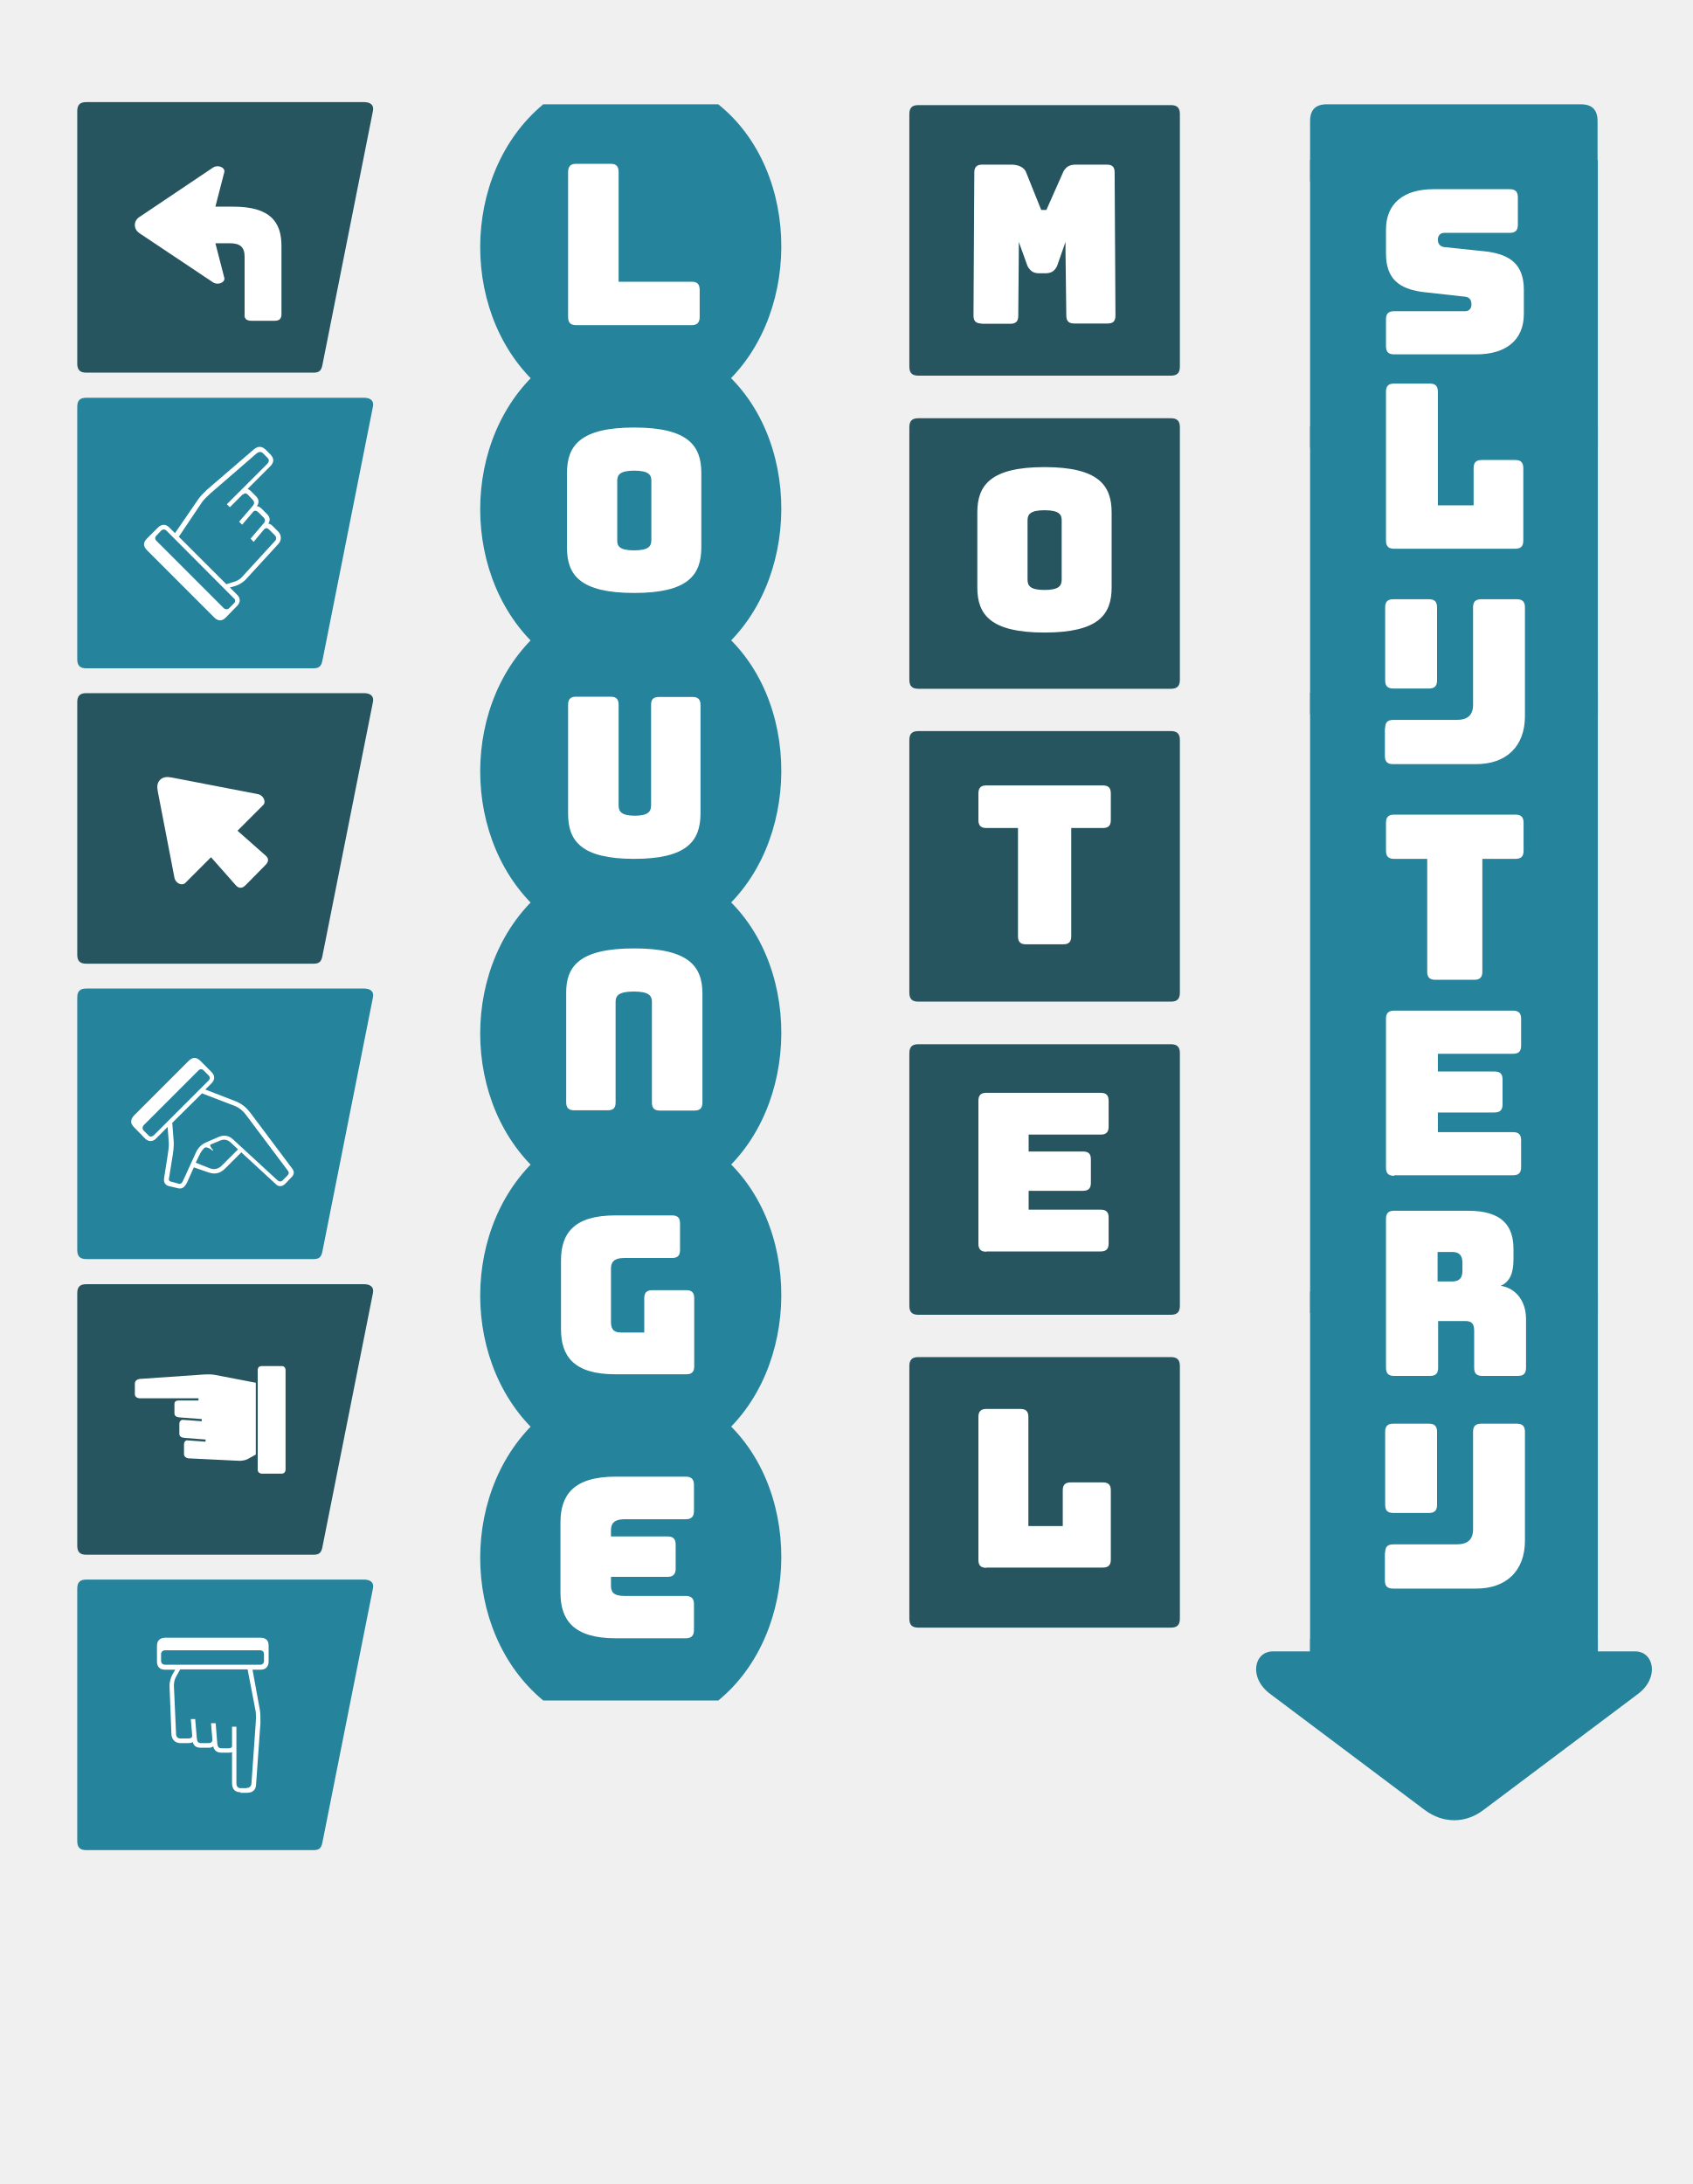
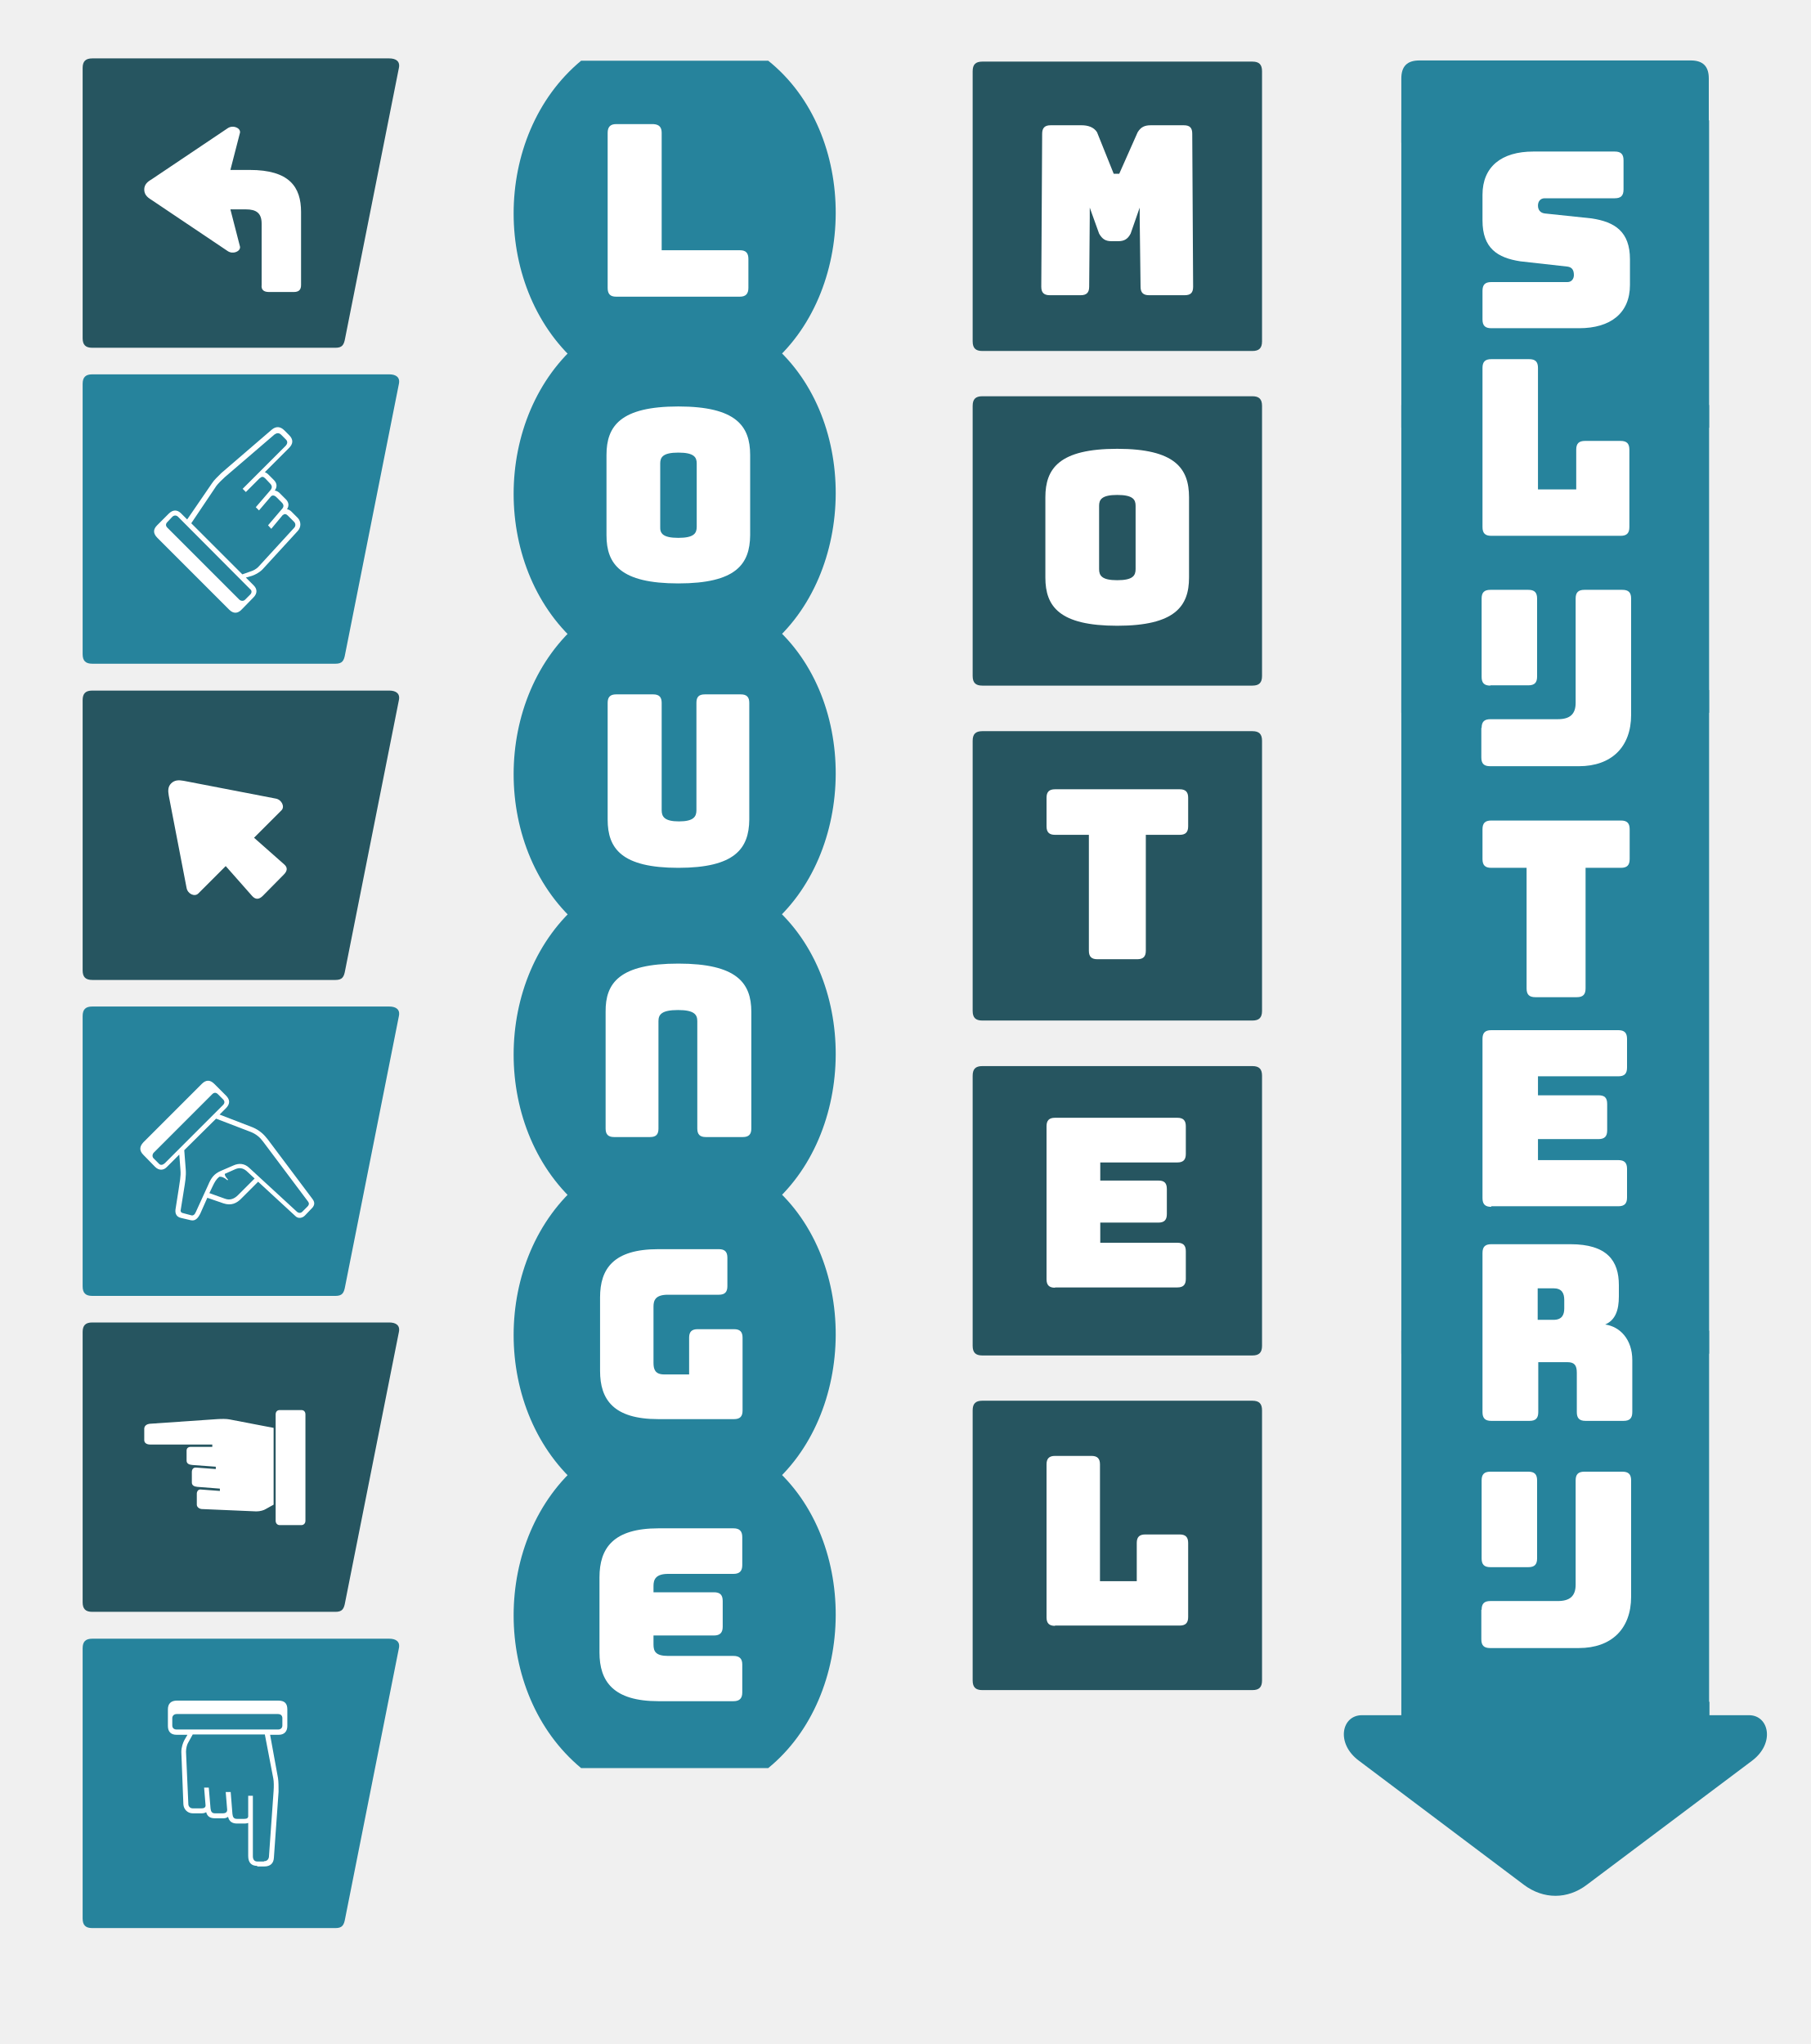
- <svg xmlns="http://www.w3.org/2000/svg" version="1.1" id="Layer_1" x="0px" y="0px" viewBox="0 0 620 800" enable-background="new 0 0 620 800" xml:space="preserve">
+ <svg xmlns="http://www.w3.org/2000/svg" version="1.1" id="Layer_1" x="0px" y="0px" viewBox="0 0 620 700" enable-background="new 0 0 620 700" xml:space="preserve">
  <g>
    <g>
-       <path fill="#265560" d="M428.9,137.6h-92.5c-2.3,0-3.3-1-3.3-3.3V41.8c0-2.3,1-3.3,3.3-3.3h92.5c2.3,0,3.3,1,3.3,3.3v92.5    C432.2,136.6,431.2,137.6,428.9,137.6z" />
-       <path fill="#265560" d="M428.9,252.3h-92.5c-2.3,0-3.3-1-3.3-3.3v-92.5c0-2.3,1-3.3,3.3-3.3h92.5c2.3,0,3.3,1,3.3,3.3V249    C432.2,251.3,431.2,252.3,428.9,252.3z" />
-       <path fill="#265560" d="M428.9,366.9h-92.5c-2.3,0-3.3-1-3.3-3.3v-92.5c0-2.3,1-3.3,3.3-3.3h92.5c2.3,0,3.3,1,3.3,3.3v92.5    C432.2,365.9,431.2,366.9,428.9,366.9z" />
-       <path fill="#265560" d="M428.9,481.6h-92.5c-2.3,0-3.3-1-3.3-3.3v-92.5c0-2.3,1-3.3,3.3-3.3h92.5c2.3,0,3.3,1,3.3,3.3v92.5    C432.2,480.6,431.2,481.6,428.9,481.6z" />
-       <path fill="#265560" d="M428.9,596.2h-92.5c-2.3,0-3.3-1-3.3-3.3v-92.5c0-2.3,1-3.3,3.3-3.3h92.5c2.3,0,3.3,1,3.3,3.3v92.5    C432.2,595.2,431.2,596.2,428.9,596.2z" />
+       <path fill="#265560" d="M428.9,120.2h-92.5c-2.3,0-3.3-1-3.3-3.3V24.4c0-2.3,1-3.3,3.3-3.3h92.5c2.3,0,3.3,1,3.3,3.3v92.5    C432.2,119.2,431.2,120.2,428.9,120.2z" />
+       <path fill="#265560" d="M428.9,234.8h-92.5c-2.3,0-3.3-1-3.3-3.3v-92.5c0-2.3,1-3.3,3.3-3.3h92.5c2.3,0,3.3,1,3.3,3.3v92.5    C432.2,233.8,431.2,234.8,428.9,234.8z" />
+       <path fill="#265560" d="M428.9,349.5h-92.5c-2.3,0-3.3-1-3.3-3.3v-92.5c0-2.3,1-3.3,3.3-3.3h92.5c2.3,0,3.3,1,3.3,3.3v92.5    C432.2,348.5,431.2,349.5,428.9,349.5z" />
+       <path fill="#265560" d="M428.9,464.2h-92.5c-2.3,0-3.3-1-3.3-3.3v-92.5c0-2.3,1-3.3,3.3-3.3h92.5c2.3,0,3.3,1,3.3,3.3v92.5    C432.2,463.2,431.2,464.2,428.9,464.2z" />
+       <path fill="#265560" d="M428.9,578.8h-92.5c-2.3,0-3.3-1-3.3-3.3V483c0-2.3,1-3.3,3.3-3.3h92.5c2.3,0,3.3,1,3.3,3.3v92.5    C432.2,577.8,431.2,578.8,428.9,578.8z" />
    </g>
    <g>
-       <path fill="#FFFFFF" d="M359.5,118.5c-2,0-2.9-0.9-2.9-2.9l0.3-52.4c0-2,0.9-2.9,2.9-2.9h10.6c2.1,0,4.2,0.6,5.3,2.4l5.7,14.2h1.9    l6.3-14.2c1.1-1.8,2.4-2.4,4.5-2.4h11.3c2.1,0,2.9,0.9,2.9,2.9l0.3,52.4c0,2-0.8,2.9-2.9,2.9h-12.2c-2,0-2.9-0.9-2.9-2.9L390.3,92    v-3.4l-3.1,8.9c-1,1.9-2.2,2.6-4.3,2.6h-2.2c-2.1,0-3.2-0.7-4.3-2.6l-3.2-8.9V92l-0.2,23.7c0,2-0.9,2.9-2.9,2.9H359.5z" />
+       <path fill="#FFFFFF" d="M359.5,101.1c-2,0-2.9-0.9-2.9-2.9l0.3-52.4c0-2,0.9-2.9,2.9-2.9h10.6c2.1,0,4.2,0.6,5.3,2.4l5.7,14.2h1.9    l6.3-14.2c1.1-1.8,2.4-2.4,4.5-2.4h11.3c2.1,0,2.9,0.9,2.9,2.9l0.3,52.4c0,2-0.8,2.9-2.9,2.9h-12.2c-2,0-2.9-0.9-2.9-2.9    l-0.3-23.7v-3.4l-3.1,8.9c-1,1.9-2.2,2.6-4.3,2.6h-2.2c-2.1,0-3.2-0.7-4.3-2.6l-3.2-8.9v3.4l-0.2,23.7c0,2-0.9,2.9-2.9,2.9H359.5z    " />
    </g>
    <g>
-       <path fill="#FFFFFF" d="M382.6,231.7c-19.8,0-24.6-6.6-24.6-16.5v-27.5c0-9.9,4.8-16.6,24.6-16.6c19.8,0,24.6,6.7,24.6,16.6v27.5    C407.2,225.1,402.4,231.7,382.6,231.7z M382.6,216.1c5.4,0,6.3-1.6,6.3-3.8v-21.7c0-2.1-0.9-3.7-6.3-3.7c-5.3,0-6.2,1.6-6.2,3.7    v21.7C376.4,214.5,377.3,216.1,382.6,216.1z" />
+       <path fill="#FFFFFF" d="M382.6,214.3c-19.8,0-24.6-6.6-24.6-16.5v-27.5c0-9.9,4.8-16.6,24.6-16.6c19.8,0,24.6,6.7,24.6,16.6v27.5    C407.2,207.6,402.4,214.3,382.6,214.3z M382.6,198.7c5.4,0,6.3-1.6,6.3-3.8v-21.7c0-2.1-0.9-3.7-6.3-3.7c-5.3,0-6.2,1.6-6.2,3.7    v21.7C376.4,197.1,377.3,198.7,382.6,198.7z" />
    </g>
    <g>
-       <path fill="#FFFFFF" d="M375.8,345.9c-2,0-2.9-0.9-2.9-2.9v-39.7h-11.6c-2,0-2.9-0.9-2.9-2.9v-9.8c0-2,0.9-2.9,2.9-2.9H404    c2,0,2.9,0.9,2.9,2.9v9.8c0,2-0.9,2.9-2.9,2.9h-11.6V343c0,2-0.9,2.9-2.9,2.9H375.8z" />
+       <path fill="#FFFFFF" d="M375.8,328.5c-2,0-2.9-0.9-2.9-2.9v-39.7h-11.6c-2,0-2.9-0.9-2.9-2.9v-9.8c0-2,0.9-2.9,2.9-2.9H404    c2,0,2.9,0.9,2.9,2.9v9.8c0,2-0.9,2.9-2.9,2.9h-11.6v39.7c0,2-0.9,2.9-2.9,2.9H375.8z" />
    </g>
    <g>
-       <path fill="#FFFFFF" d="M361.3,458.5c-2,0-2.9-0.9-2.9-2.9v-52.4c0-2,0.9-2.9,2.9-2.9h41.9c2,0,2.9,0.9,2.9,2.9v9.5    c0,2-0.9,2.9-2.9,2.9h-26.4v6.2h19.9c2,0,2.9,0.8,2.9,2.9v8.6c0,2-0.9,2.9-2.9,2.9h-19.9v6.9h26.4c2,0,2.9,0.9,2.9,2.9v9.5    c0,2-0.9,2.9-2.9,2.9H361.3z" />
+       <path fill="#FFFFFF" d="M361.3,441c-2,0-2.9-0.9-2.9-2.9v-52.4c0-2,0.9-2.9,2.9-2.9h41.9c2,0,2.9,0.9,2.9,2.9v9.5    c0,2-0.9,2.9-2.9,2.9h-26.4v6.2h19.9c2,0,2.9,0.8,2.9,2.9v8.6c0,2-0.9,2.9-2.9,2.9h-19.9v6.9h26.4c2,0,2.9,0.9,2.9,2.9v9.5    c0,2-0.9,2.9-2.9,2.9H361.3z" />
    </g>
    <g>
-       <path fill="#FFFFFF" d="M361.3,574.3c-2,0-2.9-0.9-2.9-2.9V519c0-2,0.9-2.9,2.9-2.9h12.5c2,0,2.9,0.9,2.9,2.9v40h12.6v-13.1    c0-2,0.9-2.9,2.9-2.9H404c2,0,2.9,0.9,2.9,2.9v25.4c0,2-0.9,2.9-2.9,2.9H361.3z" />
+       <path fill="#FFFFFF" d="M361.3,556.8c-2,0-2.9-0.9-2.9-2.9v-52.4c0-2,0.9-2.9,2.9-2.9h12.5c2,0,2.9,0.9,2.9,2.9v40h12.6v-13.1    c0-2,0.9-2.9,2.9-2.9H404c2,0,2.9,0.9,2.9,2.9v25.4c0,2-0.9,2.9-2.9,2.9H361.3z" />
    </g>
  </g>
  <g>
-     <path fill="#265560" d="M114.9,136.5H31.6c-2.3,0-3.3-1-3.3-3.3V40.7c0-2.3,1-3.3,3.3-3.3h101.7c2.3,0,3.8,1,3.3,3.3l-18.4,92.5   C117.8,135.5,117.2,136.5,114.9,136.5z" />
-     <path fill="#26839C" d="M114.9,244.8H31.6c-2.3,0-3.3-1-3.3-3.3V149c0-2.3,1-3.3,3.3-3.3h101.7c2.3,0,3.8,1,3.3,3.3l-18.4,92.5   C117.8,243.7,117.2,244.8,114.9,244.8z" />
-     <path fill="#265560" d="M114.9,353H31.6c-2.3,0-3.3-1-3.3-3.3v-92.5c0-2.3,1-3.3,3.3-3.3h101.7c2.3,0,3.8,1,3.3,3.3l-18.4,92.5   C117.8,352,117.2,353,114.9,353z" />
-     <path fill="#26839C" d="M114.9,461.2H31.6c-2.3,0-3.3-1-3.3-3.3v-92.5c0-2.3,1-3.3,3.3-3.3h101.7c2.3,0,3.8,1,3.3,3.3l-18.4,92.5   C117.8,460.2,117.2,461.2,114.9,461.2z" />
-     <path fill="#265560" d="M114.9,569.5H31.6c-2.3,0-3.3-1-3.3-3.3v-92.5c0-2.3,1-3.3,3.3-3.3h101.7c2.3,0,3.8,1,3.3,3.3l-18.4,92.5   C117.8,568.5,117.2,569.5,114.9,569.5z" />
-     <path fill="#26839C" d="M114.9,677.7H31.6c-2.3,0-3.3-1-3.3-3.3v-92.5c0-2.3,1-3.3,3.3-3.3h101.7c2.3,0,3.8,1,3.3,3.3l-18.4,92.5   C117.8,676.7,117.2,677.7,114.9,677.7z" />
+     <path fill="#265560" d="M114.9,119.1H31.6c-2.3,0-3.3-1-3.3-3.3V23.3c0-2.3,1-3.3,3.3-3.3h101.7c2.3,0,3.8,1,3.3,3.3l-18.4,92.5   C117.8,118.1,117.2,119.1,114.9,119.1z" />
+     <path fill="#26839C" d="M114.9,227.3H31.6c-2.3,0-3.3-1-3.3-3.3v-92.5c0-2.3,1-3.3,3.3-3.3h101.7c2.3,0,3.8,1,3.3,3.3L118.2,224   C117.8,226.3,117.2,227.3,114.9,227.3z" />
+     <path fill="#265560" d="M114.9,335.6H31.6c-2.3,0-3.3-1-3.3-3.3v-92.5c0-2.3,1-3.3,3.3-3.3h101.7c2.3,0,3.8,1,3.3,3.3l-18.4,92.5   C117.8,334.6,117.2,335.6,114.9,335.6z" />
+     <path fill="#26839C" d="M114.9,443.8H31.6c-2.3,0-3.3-1-3.3-3.3V348c0-2.3,1-3.3,3.3-3.3h101.7c2.3,0,3.8,1,3.3,3.3l-18.4,92.5   C117.8,442.8,117.2,443.8,114.9,443.8z" />
+     <path fill="#265560" d="M114.9,552H31.6c-2.3,0-3.3-1-3.3-3.3v-92.5c0-2.3,1-3.3,3.3-3.3h101.7c2.3,0,3.8,1,3.3,3.3l-18.4,92.5   C117.8,551,117.2,552,114.9,552z" />
+     <path fill="#26839C" d="M114.9,660.3H31.6c-2.3,0-3.3-1-3.3-3.3v-92.5c0-2.3,1-3.3,3.3-3.3h101.7c2.3,0,3.8,1,3.3,3.3L118.2,657   C117.8,659.3,117.2,660.3,114.9,660.3z" />
    <g>
-       <path fill="#FFFFFF" d="M103.1,90.1v25c0,1.6-0.7,2.4-2.5,2.4h-8.5c-1.8,0-2.7-0.8-2.5-2.4V94c0-3.6-1.8-4.9-5.4-4.9h-5.3    l3.3,12.8c0.2,1.6-2.4,2.7-4.2,1.5L51.8,85.9c-1.5-0.9-2.4-1.9-2.4-3.5s1-2.6,2.4-3.4L78,61.4c1.8-1.2,4.4-0.1,4.2,1.5l-3.3,12.8    h6.6C99.1,75.7,103.1,81.4,103.1,90.1z" />
+       <path fill="#FFFFFF" d="M103.1,72.6v25c0,1.6-0.7,2.4-2.5,2.4h-8.5c-1.8,0-2.7-0.8-2.5-2.4v-21c0-3.6-1.8-4.9-5.4-4.9h-5.3    l3.3,12.8c0.2,1.6-2.4,2.7-4.2,1.5L51.8,68.4c-1.5-0.9-2.4-1.9-2.4-3.5c0-1.6,1-2.6,2.4-3.4L78,43.9c1.8-1.2,4.4-0.1,4.2,1.5    l-3.3,12.8h6.6C99.1,58.2,103.1,64,103.1,72.6z" />
    </g>
    <g>
-       <path fill="#FFFFFF" d="M78.5,226.2l-24.6-24.6c-1.5-1.5-1.5-2.9-0.1-4.3l4-4c1.4-1.4,2.9-1.4,4.2-0.1l2.1,2.1l8.5-12.4    c0.7-1.1,2-2.3,3.2-3.5L93,164.6c1.5-1.3,3-1.2,4.4,0.2l1.6,1.6c1.5,1.5,1.5,3-0.2,4.6l-8.1,8.1c0.3,0.1,0.6,0.3,1,0.6l1.9,1.9    c1.2,1.1,1.5,2.4,0.5,3.8c0.6,0.1,1,0.3,1.5,0.7l2.1,2.1c1.2,1.1,1.4,2.3,0.6,3.6c0.6,0.1,1.1,0.4,1.5,0.8l2.2,2.2    c1.2,1.3,1.1,3.2,0,4.4l-12.1,13.2c-1.2,1.2-2.7,1.9-3.6,2.2l-2.1,0.6l2.7,2.7c1.2,1.2,1.3,2.7-0.1,4.1l-4,4.1    C81.4,227.6,79.9,227.6,78.5,226.2z M85.6,219.1L61,194.4c-0.6-0.6-1.4-0.6-2,0l-1.7,1.8c-0.6,0.6-0.6,1.3,0,1.9l24.6,24.6    c0.6,0.6,1.5,0.6,2,0.1l1.8-1.8C86.3,220.5,86.3,219.6,85.6,219.1z M85.8,213.1c0.7-0.2,1.9-0.7,2.8-1.7l12.1-13.2    c0.6-0.6,0.6-1.5,0-2.1l-2.1-2.1c-0.5-0.5-1.1-0.8-1.7-0.2v-0.1l-4,4.8l-1.1-1.2l4.6-5.4c0.8-0.8,0.9-1.5,0.2-2.3l-1.9-1.9    c-0.7-0.7-1.4-0.8-1.9-0.3l-4.1,4.8l-1.1-1.1l4.9-5.7c0.7-0.8,0.8-1.5,0.1-2.3l-1.8-1.9c-0.6-0.6-1.2-0.7-1.8,0V181l-4.8,4.8    l-1.1-1.1L97.8,170c0.8-0.8,0.9-1.6,0.2-2.3l-1.6-1.6c-0.8-0.8-1.6-0.6-2.3-0.1L77,180.8c-1.1,1-2.3,2.2-2.9,3l-8.6,12.8L82.9,214    L85.8,213.1z" />
+       <path fill="#FFFFFF" d="M78.5,208.8l-24.6-24.6c-1.5-1.5-1.5-2.9-0.1-4.3l4-4c1.4-1.4,2.9-1.4,4.2-0.1l2.1,2.1l8.5-12.4    c0.7-1.1,2-2.3,3.2-3.5L93,147.2c1.5-1.3,3-1.2,4.4,0.2l1.6,1.6c1.5,1.5,1.5,3-0.2,4.6l-8.1,8.1c0.3,0.1,0.6,0.3,1,0.6l1.9,1.9    c1.2,1.1,1.5,2.4,0.5,3.8c0.6,0.1,1,0.3,1.5,0.7l2.1,2.1c1.2,1.1,1.4,2.3,0.6,3.6c0.6,0.1,1.1,0.4,1.5,0.8l2.2,2.2    c1.2,1.3,1.1,3.2,0,4.4l-12.1,13.2c-1.2,1.2-2.7,1.9-3.6,2.2l-2.1,0.6l2.7,2.7c1.2,1.2,1.3,2.7-0.1,4.1l-4,4.1    C81.4,210.2,79.9,210.2,78.5,208.8z M85.6,201.7L61,177c-0.6-0.6-1.4-0.6-2,0l-1.7,1.8c-0.6,0.6-0.6,1.3,0,1.9l24.6,24.6    c0.6,0.6,1.5,0.6,2,0.1l1.8-1.8C86.3,203,86.3,202.2,85.6,201.7z M85.8,195.7c0.7-0.2,1.9-0.7,2.8-1.7l12.1-13.2    c0.6-0.6,0.6-1.5,0-2.1l-2.1-2.1c-0.5-0.5-1.1-0.8-1.7-0.2v-0.1l-4,4.8l-1.1-1.2l4.6-5.4c0.8-0.8,0.9-1.5,0.2-2.3l-1.9-1.9    c-0.7-0.7-1.4-0.8-1.9-0.3l-4.1,4.8l-1.1-1.1l4.9-5.7c0.7-0.8,0.8-1.5,0.1-2.3l-1.8-1.9c-0.6-0.6-1.2-0.7-1.8,0v-0.1l-4.8,4.8    l-1.1-1.1l14.6-14.6c0.8-0.8,0.9-1.6,0.2-2.3l-1.6-1.6c-0.8-0.8-1.6-0.6-2.3-0.1L77,163.4c-1.1,1-2.3,2.2-2.9,3l-8.6,12.8    l17.5,17.5L85.8,195.7z" />
    </g>
    <g>
-       <path fill="#FFFFFF" d="M86.4,324.3L77.3,314l-9.4,9.4c-1.2,1.2-3.6,0.2-4-1.9l-6.1-31.6c-0.3-1.7-0.3-3.1,0.8-4.2    c1.2-1.2,2.6-1.2,4.3-0.9l31.6,6.1c2,0.4,3.1,2.8,1.9,4l-9.4,9.4l10.3,9.1c1.3,1.1,1.1,2.3-0.1,3.5l-7.2,7.3    C88.8,325.4,87.6,325.6,86.4,324.3z" />
+       <path fill="#FFFFFF" d="M86.4,306.9l-9.1-10.3l-9.4,9.4c-1.2,1.2-3.6,0.2-4-1.9l-6.1-31.6c-0.3-1.7-0.3-3.1,0.8-4.2    c1.2-1.2,2.6-1.2,4.3-0.9l31.6,6.1c2,0.4,3.1,2.8,1.9,4l-9.4,9.4l10.3,9.1c1.3,1.1,1.1,2.3-0.1,3.5l-7.2,7.3    C88.8,308,87.6,308.2,86.4,306.9z" />
    </g>
    <g>
-       <path fill="#FFFFFF" d="M65.4,435.3l-3.4-0.8c-1.4-0.3-2.1-1.3-1.9-2.9l1.1-7c0.3-2.3,0.8-4.3,0.6-6.5l-0.4-5.3l-4.2,4.2    c-1.1,1.2-2.7,1.4-4.1,0l-4-4.1c-1.4-1.4-1.4-2.8,0-4.3l20-20c1.5-1.5,2.9-1.4,4.3,0l4,4c1.4,1.4,1.4,2.8,0.1,4.2l-2.3,2.3    l11.4,4.4c2.3,1,3.8,2.4,5.1,4.1l15.3,20.4c1.1,1.4,0.6,2.5-0.5,3.5l-2.1,2.2c-0.9,0.9-2.3,1.1-3.2,0.2l-12.8-11.8l-5.6,5.6    c-1.7,1.8-3.6,2.7-6.3,1.8l-5.5-1.9l-2.4,5.4C67.8,434.6,66.9,435.6,65.4,435.3z M56.4,415.8l20-20c0.6-0.6,0.6-1.3,0-1.9    l-1.8-1.8c-0.6-0.6-1.3-0.6-1.9,0l-20,20c-0.6,0.6-0.6,1.5-0.1,2l1.9,1.9C55,416.5,55.7,416.4,56.4,415.8z M67.1,432.4l4.2-9.2    c1-2.4,2-3.8,4.3-4.8l4.4-1.9c1.8-0.8,3.7-0.7,5.3,0.8l16.3,15c0.6,0.6,1.4,0.6,1.9,0.1l1.8-1.8c0.6-0.6,0.6-1.2,0.2-1.7    l-15.3-20.4c-1.1-1.5-2.3-2.6-4.2-3.4L74,400.5l-10.9,10.8l0.5,6.5c0.2,2.3-0.2,4.5-0.6,7l-1.1,6.9c-0.2,0.6,0.2,1,0.6,1.1l3,0.8    C66.1,433.8,66.7,433.4,67.1,432.4z M81.5,426.7l5.7-5.7l-2.8-2.6c-1.2-1-2.4-1.2-3.8-0.6l-3.6,1.5c-0.1,0.5,0.3,1.1,1.1,2    l-0.2,0.2c-1-0.9-2-1.3-2.8-1.2c-1,0.8-1.6,1.8-2.3,3.3l-1.1,2.3L77,428C78.8,428.6,80.3,428,81.5,426.7z" />
+       <path fill="#FFFFFF" d="M65.4,417.9l-3.4-0.8c-1.4-0.3-2.1-1.3-1.9-2.9l1.1-7c0.3-2.3,0.8-4.3,0.6-6.5l-0.4-5.3l-4.2,4.2    c-1.1,1.2-2.7,1.4-4.1,0l-4-4.1c-1.4-1.4-1.4-2.8,0-4.3l20-20c1.5-1.5,2.9-1.4,4.3,0l4,4c1.4,1.4,1.4,2.8,0.1,4.2l-2.3,2.3    l11.4,4.4c2.3,1,3.8,2.4,5.1,4.1l15.3,20.4c1.1,1.4,0.6,2.5-0.5,3.5l-2.1,2.2c-0.9,0.9-2.3,1.1-3.2,0.2l-12.8-11.8l-5.6,5.6    c-1.7,1.8-3.6,2.7-6.3,1.8l-5.5-1.9l-2.4,5.4C67.8,417.2,66.9,418.2,65.4,417.9z M56.4,398.4l20-20c0.6-0.6,0.6-1.3,0-1.9    l-1.8-1.8c-0.6-0.6-1.3-0.6-1.9,0l-20,20c-0.6,0.6-0.6,1.5-0.1,2l1.9,1.9C55,399.1,55.7,399,56.4,398.4z M67.1,415l4.2-9.2    c1-2.4,2-3.8,4.3-4.8l4.4-1.9c1.8-0.8,3.7-0.7,5.3,0.8l16.3,15c0.6,0.6,1.4,0.6,1.9,0.1l1.8-1.8c0.6-0.6,0.6-1.2,0.2-1.7    l-15.3-20.4c-1.1-1.5-2.3-2.6-4.2-3.4L74,383.1l-10.9,10.8l0.5,6.5c0.2,2.3-0.2,4.5-0.6,7l-1.1,6.9c-0.2,0.6,0.2,1,0.6,1.1l3,0.8    C66.1,416.4,66.7,416,67.1,415z M81.5,409.3l5.7-5.7l-2.8-2.6c-1.2-1-2.4-1.2-3.8-0.6L77,402c-0.1,0.5,0.3,1.1,1.1,2l-0.2,0.2    c-1-0.9-2-1.3-2.8-1.2c-1,0.8-1.6,1.8-2.3,3.3l-1.1,2.3l5.3,1.9C78.8,411.2,80.3,410.5,81.5,409.3z" />
    </g>
    <g>
-       <path fill="#FFFFFF" d="M69.2,534.2c-0.8,0-1.8-0.6-1.8-1.5V529c0-0.7,0.5-1.5,1.3-1.4l6.6,0.5v-0.8l-7.7-0.6    c-1.1-0.1-1.9-0.5-1.9-1.5v-3.6c0-1,0.6-1.6,1.5-1.5l6.7,0.5v-0.8l-8.1-0.6c-1.1-0.1-1.9-0.5-1.9-1.5v-3.4c0-0.9,0.6-1.3,1.5-1.3    h7.3v-0.8H51.4c-1.1,0-2-0.5-2-1.5v-3.9c0-1.1,1-1.6,1.8-1.7l23.2-1.6c1.5-0.1,3.2-0.1,4.2,0.1l15.1,2.9v26.3l-2.7,1.5    c-0.6,0.4-1.9,0.8-3.2,0.8L69.2,534.2z M94.4,538.3v-36.4c0-1,0.6-1.5,1.4-1.5h7.4c0.8,0,1.4,0.5,1.4,1.5v36.4    c0,0.9-0.6,1.5-1.4,1.5h-7.4C95,539.7,94.4,539.2,94.4,538.3z" />
+       <path fill="#FFFFFF" d="M69.2,516.8c-0.8,0-1.8-0.6-1.8-1.5v-3.8c0-0.7,0.5-1.5,1.3-1.4l6.6,0.5v-0.8l-7.7-0.6    c-1.1-0.1-1.9-0.5-1.9-1.5v-3.6c0-1,0.6-1.6,1.5-1.5l6.7,0.5v-0.8l-8.1-0.6c-1.1-0.1-1.9-0.5-1.9-1.5v-3.4c0-0.9,0.6-1.3,1.5-1.3    h7.3v-0.8H51.4c-1.1,0-2-0.5-2-1.5v-3.9c0-1.1,1-1.6,1.8-1.7l23.2-1.6c1.5-0.1,3.2-0.1,4.2,0.1l15.1,2.9v26.3l-2.7,1.5    c-0.6,0.4-1.9,0.8-3.2,0.8L69.2,516.8z M94.4,520.8v-36.4c0-1,0.6-1.5,1.4-1.5h7.4c0.8,0,1.4,0.5,1.4,1.5v36.4    c0,0.9-0.6,1.5-1.4,1.5h-7.4C95,522.3,94.4,521.7,94.4,520.8z" />
    </g>
    <g>
-       <path fill="#FFFFFF" d="M88.1,656.5c-2,0-3.1-1.1-3.1-3.4v-11.3c-0.3,0.1-0.7,0.2-1.1,0.2h-2.7c-1.7,0-2.7-0.7-3.1-2.3    c-0.4,0.3-0.9,0.5-1.5,0.5h-3c-1.6,0-2.6-0.6-3-2.1c-0.4,0.3-1,0.4-1.5,0.4H66c-1.8,0-3.1-1.4-3.2-3.1l-0.7-17.9    c0-1.7,0.6-3.2,1-4l1.1-1.9h-3.8c-1.8,0-2.9-1-2.9-3v-5.7c0-1.9,1-3,3.1-3h34.7c2.2,0,3.1,1,3.1,3v5.7c0,1.9-1.1,3-2.9,3h-3    l2.7,14.8c0.2,1.2,0.2,3.1,0.2,4.7l-1.6,22.6c-0.1,1.9-1.2,3-3.3,3H88.1z M60.5,609.8h34.7c1,0,1.5-0.6,1.5-1.4v-2.5    c0-0.8-0.5-1.4-1.5-1.4H60.5c-0.9,0-1.5,0.6-1.5,1.4v2.5C59,609.2,59.6,609.8,60.5,609.8z M90.4,654.9c1.1,0,1.6-0.7,1.7-1.5    l1.6-22.6c0.1-1.5,0.1-3.2-0.1-4.2l-2.9-15.1H66l-1.5,2.7c-0.4,0.6-0.8,1.9-0.8,3.2l0.8,17.9c0,0.8,0.6,1.5,1.5,1.5h3    c0.7,0,1.4-0.2,1.4-1l-0.5-6.1h1.6l0.6,7.1c0.1,1.1,0.5,1.7,1.5,1.7h2.7c1,0,1.5-0.4,1.5-1.2l-0.5-6.1H79l0.6,7.5    c0.1,1.1,0.5,1.7,1.5,1.7h2.6c0.9,0,1.4-0.3,1.3-1.2v-6.7h1.6v20.7c0,1.1,0.5,1.8,1.5,1.8H90.4z" />
+       <path fill="#FFFFFF" d="M88.1,639c-2,0-3.1-1.1-3.1-3.4v-11.3c-0.3,0.1-0.7,0.2-1.1,0.2h-2.7c-1.7,0-2.7-0.7-3.1-2.3    c-0.4,0.3-0.9,0.5-1.5,0.5h-3c-1.6,0-2.6-0.6-3-2.1c-0.4,0.3-1,0.4-1.5,0.4H66c-1.8,0-3.1-1.4-3.2-3.1l-0.7-17.9    c0-1.7,0.6-3.2,1-4l1.1-1.9h-3.8c-1.8,0-2.9-1-2.9-3v-5.7c0-1.9,1-3,3.1-3h34.7c2.2,0,3.1,1,3.1,3v5.7c0,1.9-1.1,3-2.9,3h-3    l2.7,14.8c0.2,1.2,0.2,3.1,0.2,4.7l-1.6,22.6c-0.1,1.9-1.2,3-3.3,3H88.1z M60.5,592.3h34.7c1,0,1.5-0.6,1.5-1.4v-2.5    c0-0.8-0.5-1.4-1.5-1.4H60.5c-0.9,0-1.5,0.6-1.5,1.4v2.5C59,591.8,59.6,592.3,60.5,592.3z M90.4,637.4c1.1,0,1.6-0.7,1.7-1.5    l1.6-22.6c0.1-1.5,0.1-3.2-0.1-4.2L90.7,594H66l-1.5,2.7c-0.4,0.6-0.8,1.9-0.8,3.2l0.8,17.9c0,0.8,0.6,1.5,1.5,1.5h3    c0.7,0,1.4-0.2,1.4-1l-0.5-6.1h1.6l0.6,7.1c0.1,1.1,0.5,1.7,1.5,1.7h2.7c1,0,1.5-0.4,1.5-1.2l-0.5-6.1H79l0.6,7.5    c0.1,1.1,0.5,1.7,1.5,1.7h2.6c0.9,0,1.4-0.3,1.3-1.2V615h1.6v20.7c0,1.1,0.5,1.8,1.5,1.8H90.4z" />
    </g>
  </g>
  <g>
    <g>
-       <path fill="#26839C" d="M199,38.2h64.1c31.1,24.9,30.5,79.7,0,104.6H199C168.2,117.3,168.2,63.8,199,38.2z" />
-       <path fill="#26839C" d="M199,134.3h64.1c31.1,24.9,30.5,79.7,0,104.6H199C168.2,213.3,168.2,159.8,199,134.3z" />
-       <path fill="#26839C" d="M199,230.3h64.1c31.1,24.9,30.5,79.7,0,104.6H199C168.2,309.3,168.2,255.8,199,230.3z" />
-       <path fill="#26839C" d="M199,326.3h64.1c31.1,24.9,30.5,79.7,0,104.6H199C168.2,405.3,168.2,351.9,199,326.3z" />
-       <path fill="#26839C" d="M199,422.3h64.1c31.1,24.9,30.5,79.7,0,104.6H199C168.2,501.3,168.2,447.9,199,422.3z" />
-       <path fill="#26839C" d="M199,518.3h64.1c31.1,24.9,30.5,79.7,0,104.6H199C168.2,597.4,168.2,543.9,199,518.3z" />
+       <path fill="#26839C" d="M199,20.8h64.1c31.1,24.9,30.5,79.7,0,104.6H199C168.2,99.8,168.2,46.4,199,20.8z" />
+       <path fill="#26839C" d="M199,116.8h64.1c31.1,24.9,30.5,79.7,0,104.6H199C168.2,195.9,168.2,142.4,199,116.8z" />
+       <path fill="#26839C" d="M199,212.8h64.1c31.1,24.9,30.5,79.7,0,104.6H199C168.2,291.9,168.2,238.4,199,212.8z" />
+       <path fill="#26839C" d="M199,308.9h64.1c31.1,24.9,30.5,79.7,0,104.6H199C168.2,387.9,168.2,334.4,199,308.9z" />
+       <path fill="#26839C" d="M199,404.9h64.1c31.1,24.9,30.5,79.7,0,104.6H199C168.2,483.9,168.2,430.5,199,404.9z" />
+       <path fill="#26839C" d="M199,500.9h64.1c31.1,24.9,30.5,79.7,0,104.6H199C168.2,579.9,168.2,526.5,199,500.9z" />
    </g>
    <g>
-       <path fill="#FFFFFF" d="M232.3,217.2c-19.8,0-24.6-6.6-24.6-16.5v-27.5c0-9.9,4.8-16.6,24.6-16.6c19.8,0,24.6,6.7,24.6,16.6v27.5    C256.8,210.6,252.1,217.2,232.3,217.2z M232.3,201.6c5.4,0,6.3-1.6,6.3-3.8v-21.7c0-2.1-0.9-3.7-6.3-3.7c-5.3,0-6.2,1.6-6.2,3.7    v21.7C226,200,226.9,201.6,232.3,201.6z" />
+       <path fill="#FFFFFF" d="M232.3,199.8c-19.8,0-24.6-6.6-24.6-16.5v-27.5c0-9.9,4.8-16.6,24.6-16.6c19.8,0,24.6,6.7,24.6,16.6v27.5    C256.8,193.2,252.1,199.8,232.3,199.8z M232.3,184.2c5.4,0,6.3-1.6,6.3-3.8v-21.7c0-2.1-0.9-3.7-6.3-3.7c-5.3,0-6.2,1.6-6.2,3.7    v21.7C226,182.6,226.9,184.2,232.3,184.2z" />
    </g>
    <g>
-       <path fill="#FFFFFF" d="M232.3,314.6c-19.4,0-24.2-6.6-24.2-16.5v-40c0-2,0.9-2.9,2.9-2.9h12.7c2,0,2.9,0.9,2.9,2.9V295    c0,2.2,1,3.8,5.9,3.8c5,0,6-1.6,6-3.8v-36.8c0-2,0.8-2.9,2.9-2.9h12.3c2,0,2.9,0.9,2.9,2.9v40C256.5,308,251.7,314.6,232.3,314.6z    " />
+       <path fill="#FFFFFF" d="M232.3,297.2c-19.4,0-24.2-6.6-24.2-16.5v-40c0-2,0.9-2.9,2.9-2.9h12.7c2,0,2.9,0.9,2.9,2.9v36.8    c0,2.2,1,3.8,5.9,3.8c5,0,6-1.6,6-3.8v-36.8c0-2,0.8-2.9,2.9-2.9h12.3c2,0,2.9,0.9,2.9,2.9v40    C256.5,290.6,251.7,297.2,232.3,297.2z" />
    </g>
    <g>
-       <path fill="#FFFFFF" d="M232.3,347.4c20,0,25,6.6,25,16.5v40c0,2-0.9,2.9-2.9,2.9h-12.7c-2,0-2.9-0.9-2.9-2.9V367    c0-2.2-1-3.8-6.6-3.8c-5.7,0-6.7,1.6-6.7,3.8v36.8c0,2-0.8,2.9-2.9,2.9h-12.3c-2,0-2.9-0.9-2.9-2.9v-40    C207.3,354,212.2,347.4,232.3,347.4z" />
+       <path fill="#FFFFFF" d="M232.3,330c20,0,25,6.6,25,16.5v40c0,2-0.9,2.9-2.9,2.9h-12.7c-2,0-2.9-0.9-2.9-2.9v-36.8    c0-2.2-1-3.8-6.6-3.8c-5.7,0-6.7,1.6-6.7,3.8v36.8c0,2-0.8,2.9-2.9,2.9h-12.3c-2,0-2.9-0.9-2.9-2.9v-40    C207.3,336.6,212.2,330,232.3,330z" />
    </g>
    <g>
-       <path fill="#FFFFFF" d="M225.4,503.4c-15.3,0-19.9-6.7-19.9-16.5v-25.2c0-9.8,4.6-16.5,19.9-16.5h20.8c2,0,2.9,0.9,2.9,2.9v9.8    c0,2-0.9,2.9-2.9,2.9h-17.5c-4.2,0-4.9,1.9-4.9,4v19.3c0,2.2,0.5,4,3.7,4h8.5v-12.6c0-2,0.9-2.9,2.9-2.9h12.5c2,0,2.9,0.9,2.9,2.9    v25c0,2-0.9,2.9-2.9,2.9H225.4z" />
+       <path fill="#FFFFFF" d="M225.4,486c-15.3,0-19.9-6.7-19.9-16.5v-25.2c0-9.8,4.6-16.5,19.9-16.5h20.8c2,0,2.9,0.9,2.9,2.9v9.8    c0,2-0.9,2.9-2.9,2.9h-17.5c-4.2,0-4.9,1.9-4.9,4v19.3c0,2.2,0.5,4,3.7,4h8.5v-12.6c0-2,0.9-2.9,2.9-2.9h12.5c2,0,2.9,0.9,2.9,2.9    v25c0,2-0.9,2.9-2.9,2.9H225.4z" />
    </g>
    <g>
-       <path fill="#FFFFFF" d="M205.3,557.7c0-10,4.7-16.8,20.2-16.8h25.7c2,0,3,0.9,3,3v9.6c0,2-0.9,3-3,3h-22.4c-4.3,0-5,2-5,4.1v2.2    h20.7c2,0,3,0.8,3,3v8.8c0,2-0.9,3-3,3h-20.7v3.1c0,2.3,0.7,3.9,5,3.9h22.4c2,0,3,0.9,3,2.9v9.6c0,2-0.9,3-3,3h-25.7    c-15.5,0-20.2-6.8-20.2-16.7V557.7z" />
+       <path fill="#FFFFFF" d="M205.3,540.2c0-10,4.7-16.8,20.2-16.8h25.7c2,0,3,0.9,3,3v9.6c0,2-0.9,3-3,3h-22.4c-4.3,0-5,2-5,4.1v2.2    h20.7c2,0,3,0.8,3,3v8.8c0,2-0.9,3-3,3h-20.7v3.1c0,2.3,0.7,3.9,5,3.9h22.4c2,0,3,0.9,3,2.9v9.6c0,2-0.9,3-3,3h-25.7    c-15.5,0-20.2-6.8-20.2-16.7V540.2z" />
    </g>
    <g>
-       <path fill="#FFFFFF" d="M226.6,63l0,40.2h26.8c2,0,2.9,0.9,2.9,3v9.9c0,2-0.9,3-2.9,3H211c-2,0-2.9-0.9-2.9-3l0-53.1    c0-2,0.9-3,2.9-3h12.7C225.7,60,226.6,60.9,226.6,63z" />
+       <path fill="#FFFFFF" d="M226.6,45.5l0,40.2h26.8c2,0,2.9,0.9,2.9,3v9.9c0,2-0.9,3-2.9,3H211c-2,0-2.9-0.9-2.9-3l0-53.1    c0-2,0.9-3,2.9-3h12.7C225.7,42.6,226.6,43.5,226.6,45.5z" />
    </g>
  </g>
  <g>
-     <path fill="#26839C" d="M479.9,44.4c0-4.2,2-6.2,6.2-6.2H579c4.2,0,6.2,2,6.2,6.2v22H479.9V44.4z" />
-     <path fill="#26839C" d="M479.9,164V58.6h105.4V164H479.9z" />
-     <path fill="#26839C" d="M479.9,261.5V156.2h105.4v105.4H479.9z" />
-     <path fill="#26839C" d="M479.9,481V253.7h105.4V481H479.9z" />
-     <path fill="#26839C" d="M479.9,608.1V473.2h105.4v134.9H479.9z" />
-     <path fill="#26839C" d="M585.3,604.9H599c6.8,0,9,9.6,1,15.6L543.4,663c-6.6,5-14.8,5-21.5,0l-56.6-42.5c-8-5.9-6-15.6,1-15.6h13.6   v-4.6h105.4V604.9z" />
+     <path fill="#26839C" d="M479.9,26.9c0-4.2,2-6.2,6.2-6.2H579c4.2,0,6.2,2,6.2,6.2v22H479.9V26.9z" />
+     <path fill="#26839C" d="M479.9,146.5V41.2h105.4v105.3H479.9z" />
+     <path fill="#26839C" d="M479.9,244.1V138.7h105.4v105.4H479.9z" />
+     <path fill="#26839C" d="M479.9,463.6V236.3h105.4v227.3H479.9z" />
+     <path fill="#26839C" d="M479.9,590.7V455.7h105.4v134.9H479.9z" />
+     <path fill="#26839C" d="M585.3,587.4H599c6.8,0,9,9.6,1,15.6l-56.6,42.5c-6.6,5-14.8,5-21.5,0L465.4,603c-8-5.9-6-15.6,1-15.6h13.6   v-4.6h105.4V587.4z" />
  </g>
  <g>
-     <path fill="#FFFFFF" d="M510.7,129.8c-2.1,0-3-0.9-3-3v-9.8c0-2.1,0.9-3,3-3h26.1c1.4,0,2.2-1.1,2.2-2.4c0-1.9-0.8-2.7-2.2-2.9   l-16.1-1.8c-7.9-1.2-13-4.5-13-14v-8.8c0-9.6,6.5-14.8,17.4-14.8H553c2.1,0,3,0.9,3,3v10c0,2.1-0.9,3-3,3h-24c-1.4,0-2.3,1-2.3,2.5   c0,1.5,0.8,2.5,2.3,2.7l16.1,1.7c7.9,1.2,13.1,4.5,13.1,14v8.8c0,9.6-6.6,14.8-17.4,14.8H510.7z" />
-     <path fill="#FFFFFF" d="M510.7,201c-2.1,0-3-0.9-3-3v-54.5c0-2.1,0.9-3,3-3h13c2.1,0,3,0.9,3,3v41.6h13.1v-13.6c0-2.1,0.9-3,3-3   h12.2c2.1,0,3,0.9,3,3v26.5c0,2.1-0.9,3-3,3H510.7z" />
-     <path fill="#FFFFFF" d="M507.4,266.7c0-2.1,0.9-3,3-3h23.1c4,0,6.1-1.6,6.1-5.6v-35.6c0-2.1,0.9-3,3-3h13c2.1,0,3,0.9,3,3v39.8   c0,11.1-6.8,17.6-17.9,17.6h-30.4c-2.1,0-3-0.9-3-3V266.7z M510.4,252.2c-2.1,0-3-0.9-3-3v-26.7c0-2.1,0.9-3,3-3h13   c2.1,0,3,0.9,3,3v26.7c0,2.1-0.9,3-3,3H510.4z" />
-     <path fill="#FFFFFF" d="M525.8,358.9c-2.1,0-3-0.9-3-3v-41.3h-12.1c-2.1,0-3-0.9-3-3v-10.2c0-2.1,0.9-3,3-3h44.4c2.1,0,3,0.9,3,3   v10.2c0,2.1-0.9,3-3,3H543v41.3c0,2.1-0.9,3-3,3H525.8z" />
-     <path fill="#FFFFFF" d="M510.7,430.7c-2.1,0-3-0.9-3-3v-54.5c0-2.1,0.9-3,3-3h43.5c2.1,0,3,0.9,3,3v9.8c0,2.1-0.9,3-3,3h-27.5v6.5   h20.7c2.1,0,3,0.8,3,3v9c0,2.1-0.9,3-3,3h-20.7v7.2h27.5c2.1,0,3,0.9,3,3v9.8c0,2.1-0.9,3-3,3H510.7z" />
-     <path fill="#FFFFFF" d="M510.7,504c-2.1,0-3-0.9-3-3v-54.5c0-2.1,0.9-3,3-3h27.1c12.6,0,16.6,5.7,16.6,14v3.9   c0,4.7-1.2,8.1-4.7,9.6c5.1,0.7,9.3,5.1,9.3,12.2V501c0,2.1-0.9,3-3,3h-13c-2.1,0-3-0.9-3-3v-13.5c0-2.5-0.8-3.6-3.2-3.6h-10V501   c0,2.1-0.9,3-3,3H510.7z M526.6,469.4h5.4c2.9,0,3.7-1.7,3.7-3.9v-2.9c0-2.3-0.8-4-3.7-4h-5.4V469.4z" />
-     <path fill="#FFFFFF" d="M507.4,568.7c0-2.1,0.9-3,3-3h23.1c4,0,6.1-1.6,6.1-5.6v-35.6c0-2.1,0.9-3,3-3h13c2.1,0,3,0.9,3,3v39.8   c0,11.1-6.8,17.6-17.9,17.6h-30.4c-2.1,0-3-0.9-3-3V568.7z M510.4,554.2c-2.1,0-3-0.9-3-3v-26.7c0-2.1,0.9-3,3-3h13   c2.1,0,3,0.9,3,3v26.7c0,2.1-0.9,3-3,3H510.4z" />
+     <path fill="#FFFFFF" d="M510.7,112.4c-2.1,0-3-0.9-3-3v-9.8c0-2.1,0.9-3,3-3h26.1c1.4,0,2.2-1.1,2.2-2.4c0-1.9-0.8-2.7-2.2-2.9   l-16.1-1.8c-7.9-1.2-13-4.5-13-14v-8.8c0-9.6,6.5-14.8,17.4-14.8H553c2.1,0,3,0.9,3,3v10c0,2.1-0.9,3-3,3h-24c-1.4,0-2.3,1-2.3,2.5   c0,1.5,0.8,2.5,2.3,2.7l16.1,1.7c7.9,1.2,13.1,4.5,13.1,14v8.8c0,9.6-6.6,14.8-17.4,14.8H510.7z" />
+     <path fill="#FFFFFF" d="M510.7,183.5c-2.1,0-3-0.9-3-3v-54.5c0-2.1,0.9-3,3-3h13c2.1,0,3,0.9,3,3v41.6h13.1V154c0-2.1,0.9-3,3-3   h12.2c2.1,0,3,0.9,3,3v26.5c0,2.1-0.9,3-3,3H510.7z" />
+     <path fill="#FFFFFF" d="M507.4,249.3c0-2.1,0.9-3,3-3h23.1c4,0,6.1-1.6,6.1-5.6V205c0-2.1,0.9-3,3-3h13c2.1,0,3,0.9,3,3v39.8   c0,11.1-6.8,17.6-17.9,17.6h-30.4c-2.1,0-3-0.9-3-3V249.3z M510.4,234.8c-2.1,0-3-0.9-3-3V205c0-2.1,0.9-3,3-3h13c2.1,0,3,0.9,3,3   v26.7c0,2.1-0.9,3-3,3H510.4z" />
+     <path fill="#FFFFFF" d="M525.8,341.5c-2.1,0-3-0.9-3-3v-41.3h-12.1c-2.1,0-3-0.9-3-3V284c0-2.1,0.9-3,3-3h44.4c2.1,0,3,0.9,3,3   v10.2c0,2.1-0.9,3-3,3H543v41.3c0,2.1-0.9,3-3,3H525.8z" />
+     <path fill="#FFFFFF" d="M510.7,413.3c-2.1,0-3-0.9-3-3v-54.5c0-2.1,0.9-3,3-3h43.5c2.1,0,3,0.9,3,3v9.8c0,2.1-0.9,3-3,3h-27.5v6.5   h20.7c2.1,0,3,0.8,3,3v9c0,2.1-0.9,3-3,3h-20.7v7.2h27.5c2.1,0,3,0.9,3,3v9.8c0,2.1-0.9,3-3,3H510.7z" />
+     <path fill="#FFFFFF" d="M510.7,486.6c-2.1,0-3-0.9-3-3v-54.5c0-2.1,0.9-3,3-3h27.1c12.6,0,16.6,5.7,16.6,14v3.9   c0,4.7-1.2,8.1-4.7,9.6c5.1,0.7,9.3,5.1,9.3,12.2v17.8c0,2.1-0.9,3-3,3h-13c-2.1,0-3-0.9-3-3v-13.5c0-2.5-0.8-3.6-3.2-3.6h-10v17.1   c0,2.1-0.9,3-3,3H510.7z M526.6,452h5.4c2.9,0,3.7-1.7,3.7-3.9v-2.9c0-2.3-0.8-4-3.7-4h-5.4V452z" />
+     <path fill="#FFFFFF" d="M507.4,551.3c0-2.1,0.9-3,3-3h23.1c4,0,6.1-1.6,6.1-5.6V507c0-2.1,0.9-3,3-3h13c2.1,0,3,0.9,3,3v39.8   c0,11.1-6.8,17.6-17.9,17.6h-30.4c-2.1,0-3-0.9-3-3V551.3z M510.4,536.7c-2.1,0-3-0.9-3-3V507c0-2.1,0.9-3,3-3h13c2.1,0,3,0.9,3,3   v26.7c0,2.1-0.9,3-3,3H510.4z" />
  </g>
</svg>
